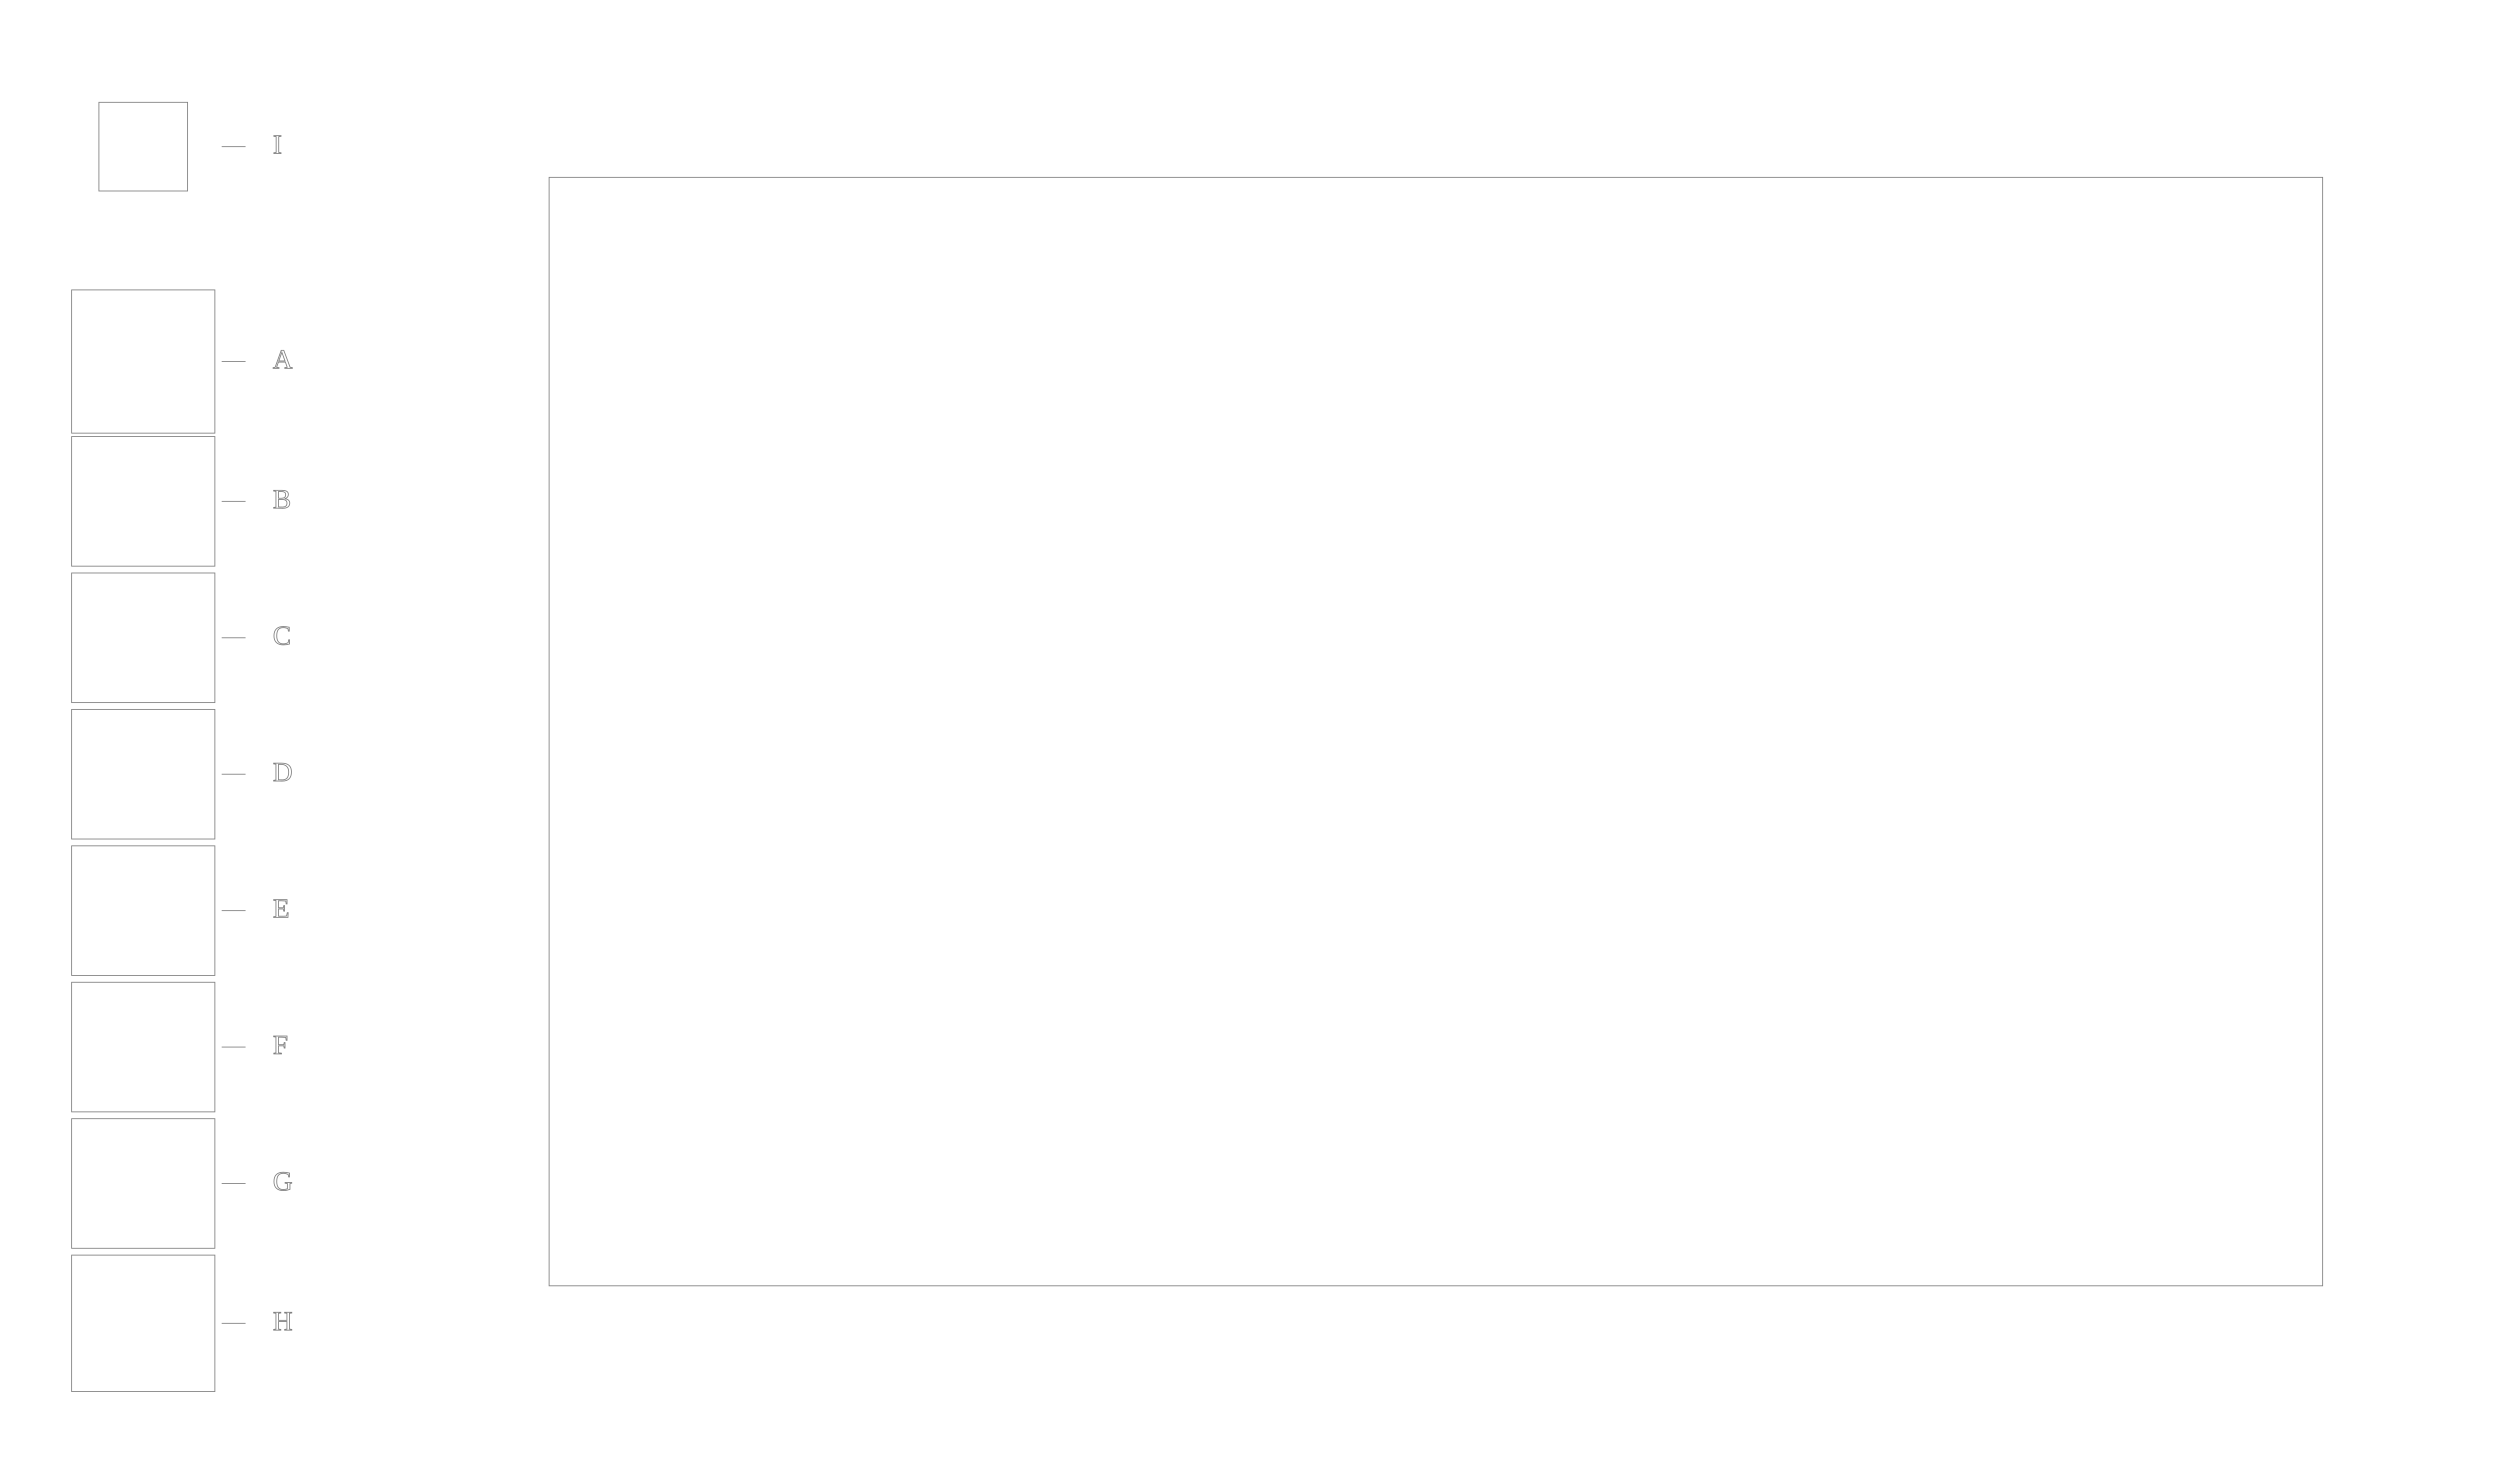
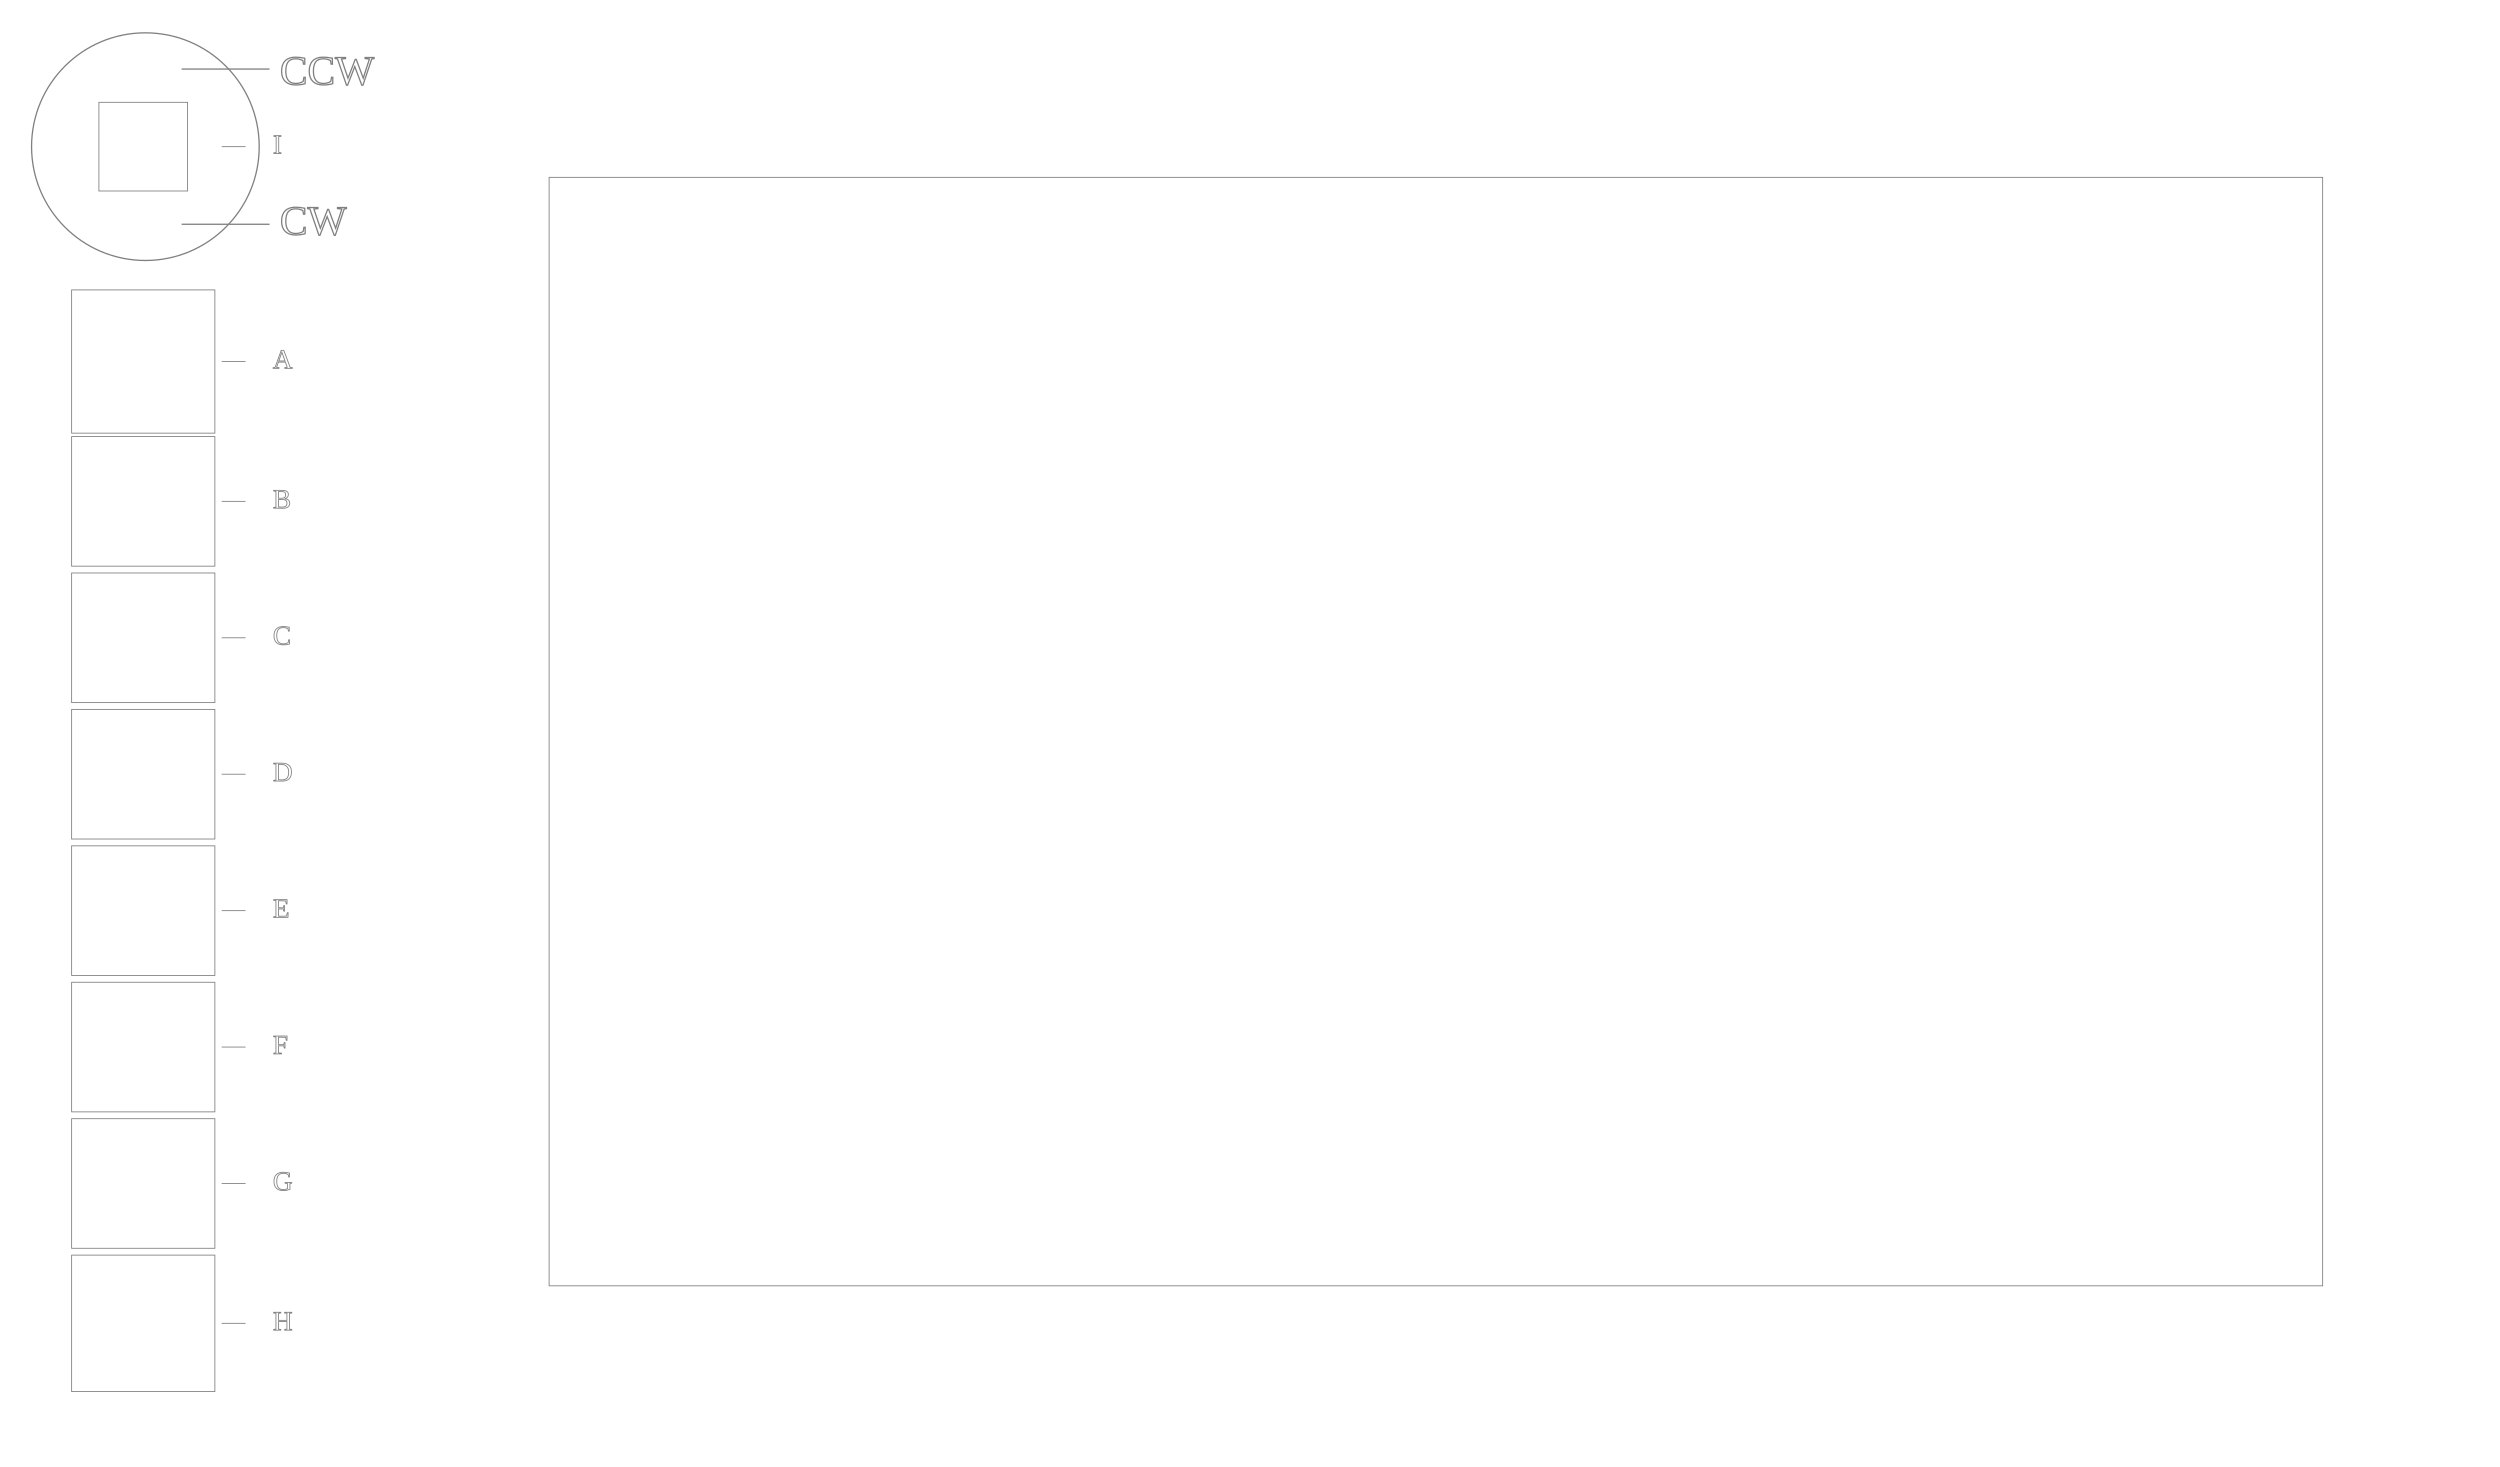
<svg xmlns="http://www.w3.org/2000/svg" version="1.1" style="color:#000000;stroke:#7f7f7f;fill:none;stroke-width:.25;font-size:8" id="huion-inspiroy-q620m" width="733" height="430">
-   <rect x="161" y="52" width="520" height="325" />
-   <g>
+   <defs id="defs9" />
+   <rect x="161" y="52" width="520" height="325" id="rect1" />
+   <g id="g1">
    <rect id="ButtonA" class="A Button" x="21" y="85" width="42" height="42" />
    <text id="LabelA" class="A Label" x="80.0" y="108" style="text-anchor:start;">A</text>
    <path style="fill:none" d="M 65.0,106.0 H 72.0" id="LeaderA" class="Leader A" />
  </g>
-   <g>
+   <g id="g2">
    <rect id="ButtonB" class="B Button" x="21" y="128" width="42" height="38" />
    <text id="LabelB" class="B Label" x="80.0" y="149" style="text-anchor:start;">B</text>
    <path style="fill:none" d="M 65.0,147.0 H 72.0" id="LeaderB" class="Leader B" />
  </g>
-   <g>
+   <g id="g3">
    <rect id="ButtonC" class="C Button" x="21" y="168" width="42" height="38" />
    <text id="LabelC" class="C Label" x="80.0" y="189" style="text-anchor:start;">C</text>
    <path style="fill:none" d="M 65.0,187.0 H 72.0" id="LeaderC" class="Leader C" />
  </g>
-   <g>
+   <g id="g4">
    <rect id="ButtonD" class="D Button" x="21" y="208" width="42" height="38" />
    <text id="LabelD" class="D Label" x="80.0" y="229" style="text-anchor:start;">D</text>
    <path style="fill:none" d="M 65.0,227.0 H 72.0" id="LeaderD" class="Leader D" />
  </g>
-   <g>
+   <g id="g5">
    <rect id="ButtonE" class="E Button" x="21" y="248" width="42" height="38" />
    <text id="LabelE" class="E Label" x="80.0" y="269" style="text-anchor:start;">E</text>
    <path style="fill:none" d="M 65.0,267.0 H 72.0" id="LeaderE" class="Leader E" />
  </g>
-   <g>
+   <g id="g6">
    <rect id="ButtonF" class="F Button" x="21" y="288" width="42" height="38" />
    <text id="LabelF" class="F Label" x="80.0" y="309" style="text-anchor:start;">F</text>
    <path style="fill:none" d="M 65.0,307.0 H 72.0" id="LeaderF" class="Leader F" />
  </g>
-   <g>
+   <g id="g7">
    <rect id="ButtonG" class="G Button" x="21" y="328" width="42" height="38" />
    <text id="LabelG" class="G Label" x="80.0" y="349" style="text-anchor:start;">G</text>
    <path style="fill:none" d="M 65.0,347.0 H 72.0" id="LeaderG" class="Leader G" />
  </g>
-   <g>
+   <g id="g8">
    <rect id="ButtonH" class="H Button" x="21" y="368" width="42" height="40" />
    <text id="LabelH" class="H Label" x="80.0" y="390" style="text-anchor:start;">H</text>
    <path style="fill:none" d="M 65.0,388.0 H 72.0" id="LeaderH" class="Leader H" />
  </g>
-   <g>
-     <rect id="ButtonI" class="I Button" x="29" y="30" width="26" height="26" />
-     <text id="LabelI" class="I Label" x="80.0" y="45" style="text-anchor:start;">I</text>
-     <path style="fill:none" d="M 65.0,43.0 H 72.0" id="LeaderI" class="Leader I" />
+   <g id="g9">
+     <rect id="ButtonI" class="I Button ModeSwitch" x="29" y="30" width="26" height="26" />
+     <text id="LabelI" class="I Label ModeSwitch" x="80.0" y="45" style="text-anchor:start;">I</text>
+     <path style="fill:none" d="M 65.0,43.0 H 72.0" id="LeaderI" class="Leader I ModeSwitch" />
+   </g>
+   <g id="g8-3" style="color:#000000;font-size:8px;fill:none;stroke:#7f7f7f;stroke-width:0.25" transform="matrix(1.516949,0,0,1.516949,-33.22034,-93.52543)">
+     <circle id="Dial" class="Dial TouchDial" cx="50" cy="90" r="22" />
+     <path id="LeaderDialCCW" class="DialCCW Dial Leader" d="M 57,75 H 74" />
+     <path id="LeaderDialCW" class="DialCW Dial Leader" d="M 57,105 H 74" />
+     <text id="LabelDialCCW" class="DialCCW Dial Label" x="76" y="78" style="text-anchor:start">CCW</text>
+     <text id="LabelDialCW" class="DialCW Dial Label" x="76" y="107" style="text-anchor:start">CW</text>
  </g>
</svg>
